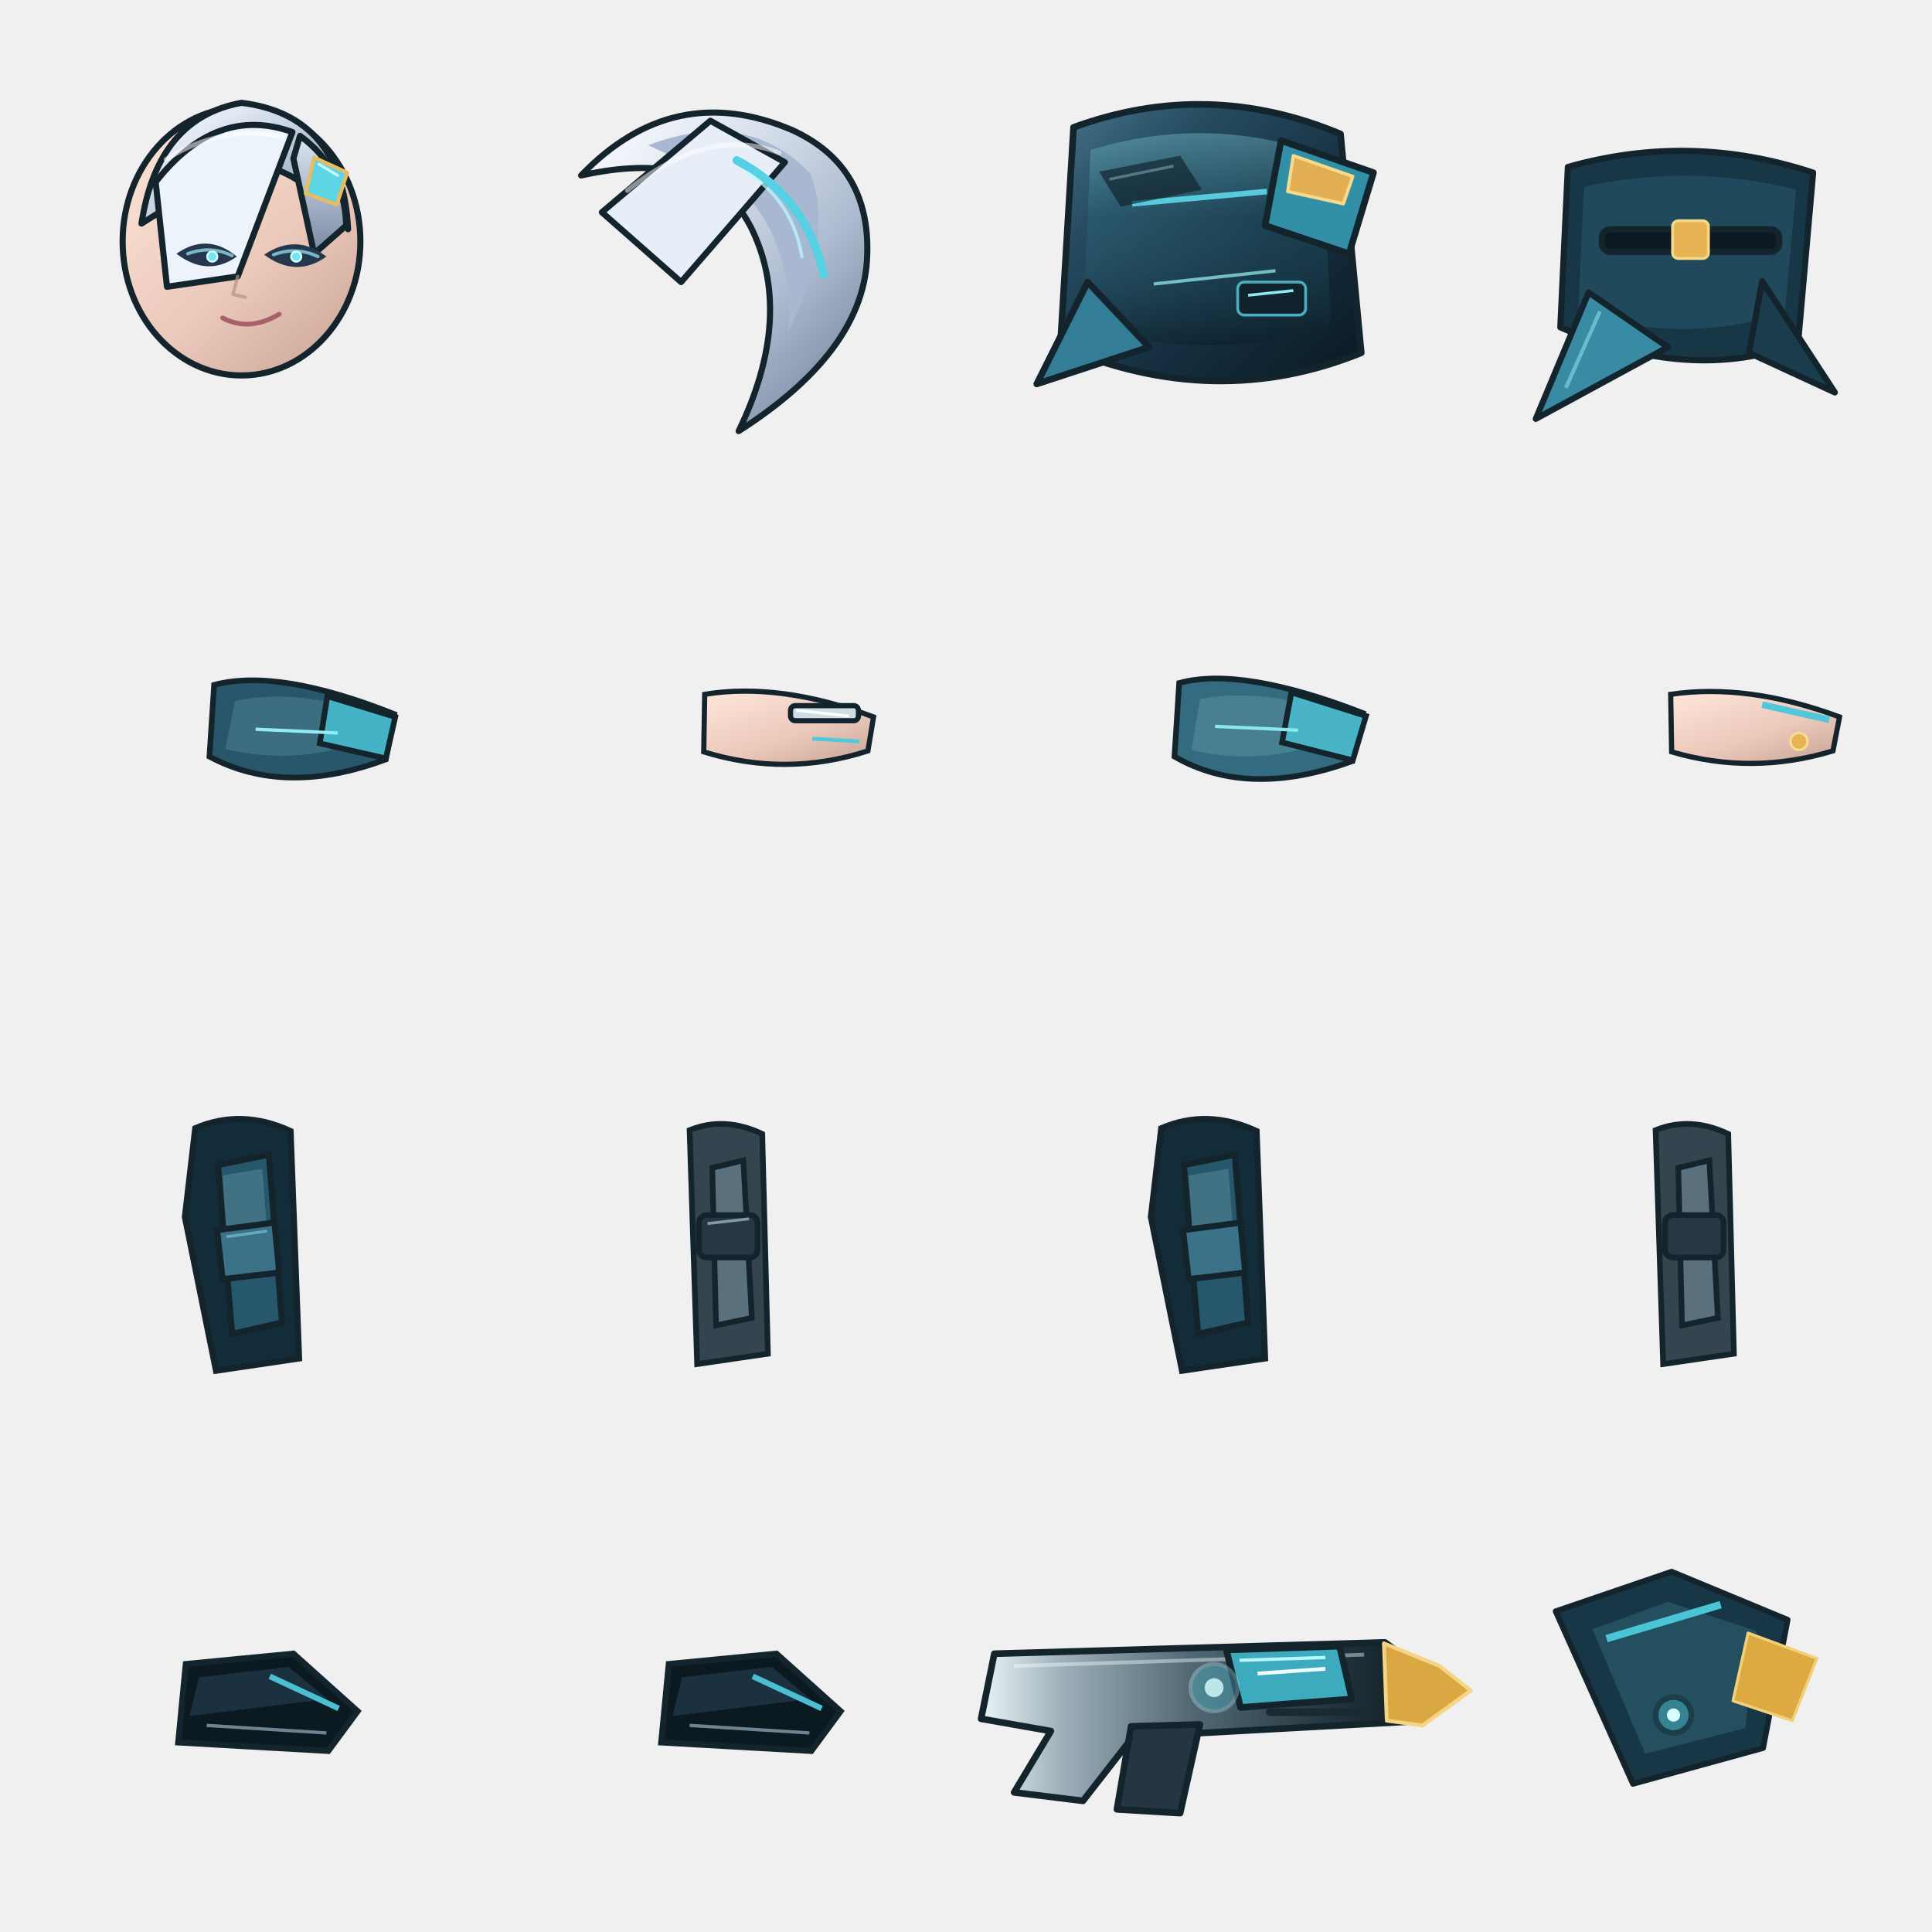
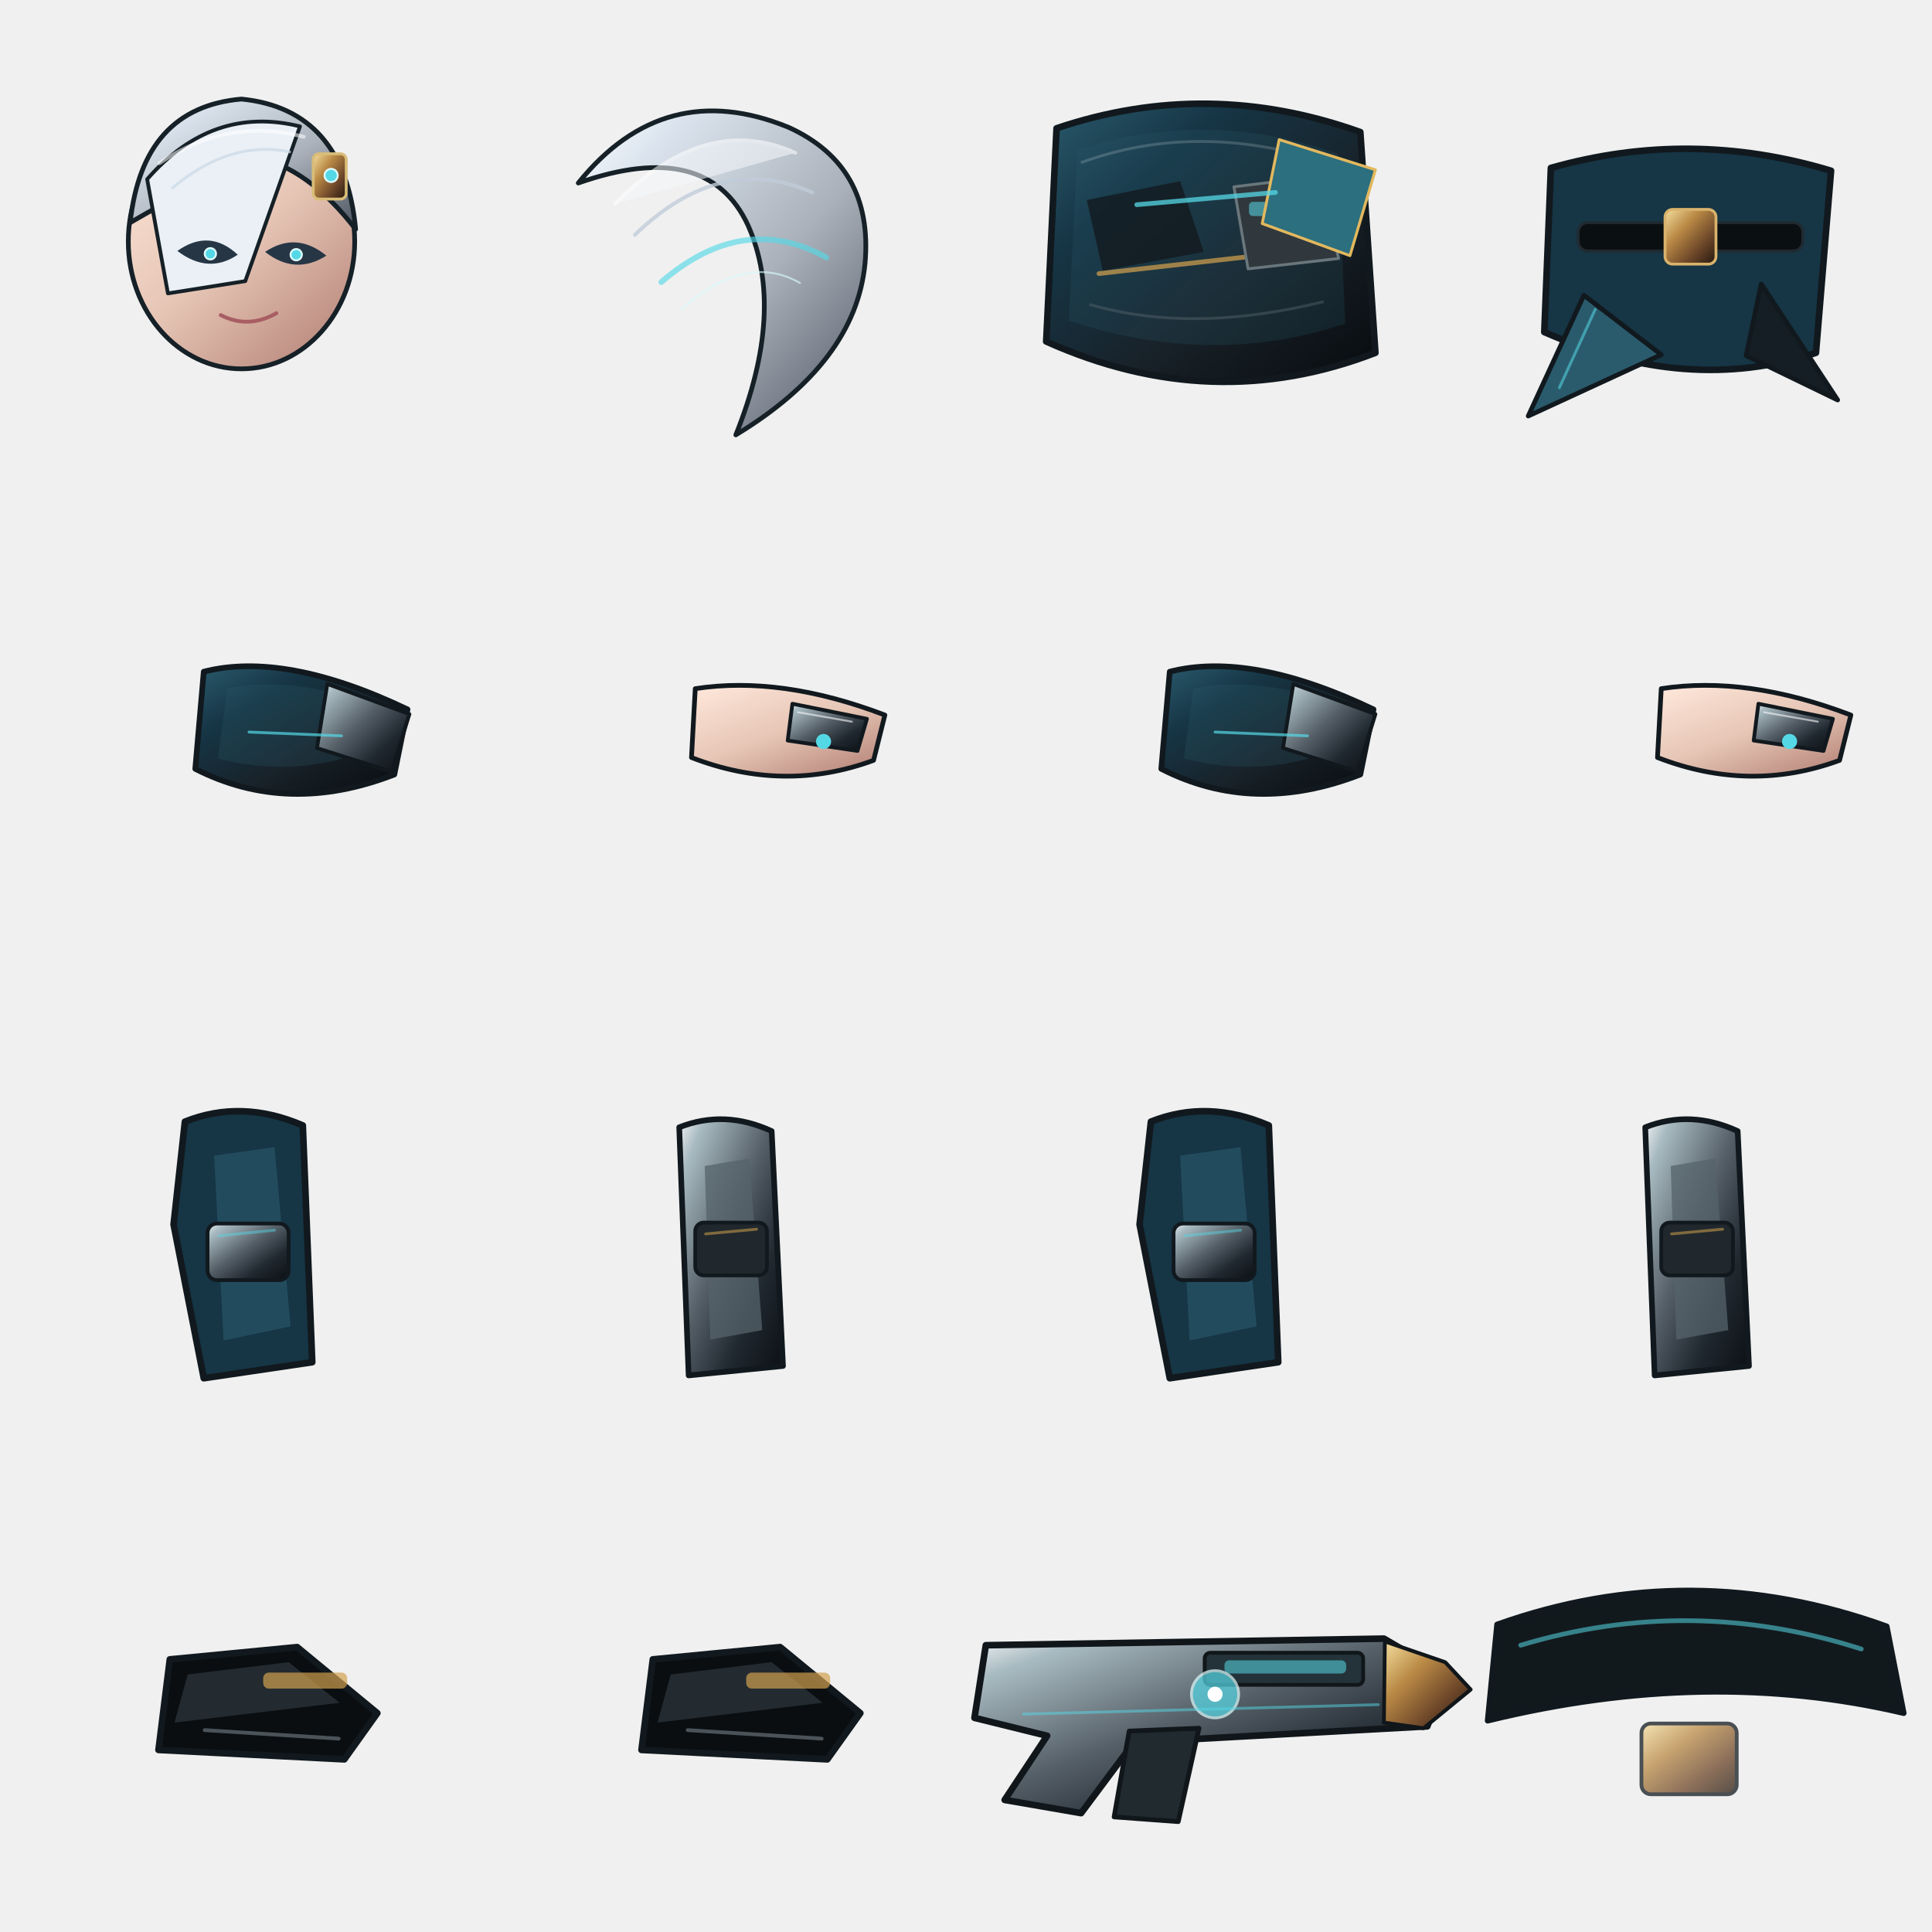
<svg xmlns="http://www.w3.org/2000/svg" width="2048" height="2048" viewBox="0 0 2048 2048">
  <defs>
-     <linearGradient id="coat" x1="0" y1="0" x2="1" y2="1">
-       <stop stop-color="#46758b" />
-       <stop offset=".26" stop-color="#264c60" />
-       <stop offset=".62" stop-color="#152f40" />
-       <stop offset="1" stop-color="#0b1923" />
+     <linearGradient id="body" x1="0" y1="0" x2="1" y2="1">
+       <stop offset="0" stop-color="#2a5b6d" />
+       <stop offset=".28" stop-color="#163545" />
+       <stop offset=".62" stop-color="#182128" />
+       <stop offset="1" stop-color="#070b0e" />
    </linearGradient>
-     <linearGradient id="coatHi" x1="0" y1="0" x2="0" y2="1">
-       <stop stop-color="#8fdce8" stop-opacity=".34" />
-       <stop offset=".4" stop-color="#4bb4c8" stop-opacity=".10" />
-       <stop offset="1" stop-color="#07131b" stop-opacity=".30" />
+     <linearGradient id="metal" x1="0" y1="0" x2="1" y2="1">
+       <stop offset="0" stop-color="#f2f4f4" />
+       <stop offset=".12" stop-color="#a9bbc2" />
+       <stop offset=".45" stop-color="#566068" />
+       <stop offset=".72" stop-color="#202830" />
+       <stop offset="1" stop-color="#0b0f13" />
+     </linearGradient>
+     <linearGradient id="skin" x1="0" y1="0" x2=".8" y2="1">
+       <stop offset="0" stop-color="#ffe9dc" />
+       <stop offset=".55" stop-color="#e6c5b5" />
+       <stop offset="1" stop-color="#b9897d" />
    </linearGradient>
    <linearGradient id="hair" x1="0" y1="0" x2="1" y2="1">
-       <stop stop-color="#ffffff" />
-       <stop offset=".26" stop-color="#e2e9f3" />
-       <stop offset=".63" stop-color="#aebbd0" />
-       <stop offset="1" stop-color="#687992" />
+       <stop offset="0" stop-color="#ffffff" />
+       <stop offset=".18" stop-color="#dce5ef" />
+       <stop offset=".58" stop-color="#aab1ba" />
+       <stop offset="1" stop-color="#4e5663" />
    </linearGradient>
-     <linearGradient id="hairShade" x1="0" y1="0" x2="0" y2="1">
-       <stop stop-color="#dce6f4" />
-       <stop offset="1" stop-color="#7789a2" />
-     </linearGradient>
-     <linearGradient id="gun" x1="0" y1="0" x2="1" y2="0">
-       <stop stop-color="#eaf4f7" />
-       <stop offset=".18" stop-color="#9dafb8" />
-       <stop offset=".46" stop-color="#526975" />
-       <stop offset=".76" stop-color="#243640" />
-       <stop offset="1" stop-color="#0c151b" />
-     </linearGradient>
-     <linearGradient id="skin" x1="0" y1="0" x2=".8" y2="1">
-       <stop stop-color="#ffe7da" />
-       <stop offset=".62" stop-color="#ebc9bb" />
-       <stop offset="1" stop-color="#cfaa9d" />
+     <radialGradient id="glow">
+       <stop offset="0" stop-color="#ffffff" />
+       <stop offset=".2" stop-color="#55d8e6" />
+       <stop offset=".55" stop-color="#55d8e6" stop-opacity=".4" />
+       <stop offset="1" stop-color="#55d8e6" stop-opacity="0" />
+     </radialGradient>
+     <linearGradient id="gold" x1="0" y1="0" x2="1" y2="1">
+       <stop stop-color="#f5df9e" />
+       <stop offset=".35" stop-color="#b98945" />
+       <stop offset=".7" stop-color="#6b4528" />
+       <stop offset="1" stop-color="#23180f" />
    </linearGradient>
  </defs>
-   <g transform="translate(256 256)" stroke="#14242d" stroke-width="6.5" stroke-linejoin="round" stroke-linecap="round">
-     <ellipse rx="126" ry="142" fill="url(#skin)" />
-     <path d="M-106-19 Q-89-131 0-147 Q107-134 113-13 Q71-72 14-83 Q-50-55-106-19Z" fill="url(#hair)" />
-     <path d="M-91-63 Q-27-145 54-116 L-4 37 L-79 48Z" fill="#edf3fa" />
-     <path d="M62-112 Q109-78 111-17 L77 13 L55-88Z" fill="url(#hairShade)" />
-     <path d="M-80-87 Q-22-124 44-111" fill="none" stroke="#ffffff" stroke-width="5" opacity=".52" />
-     <path d="M-69 13 Q-36-10-5 16 Q-36 38-69 13 M24 14 Q58-9 90 16 Q58 39 24 14" fill="#24374d" stroke="none" />
-     <path d="M-57 13 Q-33 4-10 15 M34 14 Q58 5 81 16" fill="none" stroke="#9beef6" stroke-width="3.5" opacity=".7" />
-     <circle cx="-31" cy="16" r="5.4" fill="#72e6f4" stroke="#d9ffff" stroke-width="2" />
-     <circle cx="58" cy="16" r="5.4" fill="#72e6f4" stroke="#d9ffff" stroke-width="2" />
-     <path d="M-4 37 L-9 56 L4 59" fill="none" stroke="#b98f88" stroke-width="3.5" opacity=".7" />
-     <path d="M-20 81 Q8 96 40 77" stroke="#a86168" stroke-width="5" fill="none" />
-     <path d="M77-89 L112-73 L101-39 L68-51Z" fill="#5ed5e5" stroke="#e9bc61" stroke-width="4" />
-     <path d="M82-82 L102-70" stroke="#efffff" stroke-width="3" opacity=".75" />
+   <g transform="translate(256 256)">
+     <ellipse cx="0" cy="0" rx="120" ry="135" fill="url(#skin)" stroke="#152027" stroke-width="5" opacity="1" />
+     <path d="M-118-20 Q-105-142 0-151 Q109-140 121-13 Q71-78 14-90 Q-51-59-118-20Z" fill="url(#hair)" stroke="#152027" stroke-width="5" stroke-linejoin="round" stroke-linecap="round" opacity="1" />
+     <path d="M-100-66 Q-31-145 62-122 L4 42 L-78 55Z" fill="#eaf0f6" stroke="#152027" stroke-width="4" stroke-linejoin="round" stroke-linecap="round" opacity="1" />
+     <path d="M-87-83 Q-15-132 66-111" fill="none" stroke="#ffffff" stroke-width="4" stroke-linecap="round" opacity="0.55" />
+     <path d="M-73-57 Q-12-108 51-95" fill="none" stroke="#c9d7e6" stroke-width="3" stroke-linecap="round" opacity="0.7" />
+     <path d="M-68 10 Q-34-14-4 14 Q-35 35-68 10 M25 11 Q58-11 90 15 Q57 36 25 11" fill="#263645" stroke="none" stroke-width="0" stroke-linejoin="round" stroke-linecap="round" opacity="1" />
+     <circle cx="-33" cy="13" r="6" fill="#55d8e6" stroke="#dffcff" stroke-width="2" opacity="1" />
+     <circle cx="58" cy="14" r="6" fill="#55d8e6" stroke="#dffcff" stroke-width="2" opacity="1" />
+     <path d="M-22 78 Q7 93 37 76" fill="none" stroke="#a85e63" stroke-width="4" stroke-linecap="round" opacity="1" />
+     <rect x="76" y="-93" width="35" height="48" rx="6" fill="url(#gold)" stroke="#d9bd78" stroke-width="3" opacity="1" />
+     <circle cx="95" cy="-70" r="7" fill="#55d8e6" stroke="#dffcff" stroke-width="2" opacity="1" />
  </g>
-   <g transform="translate(768 256)" stroke="#14242d" stroke-width="6.5" stroke-linejoin="round" stroke-linecap="round">
-     <path d="M-152-70 Q-54-172 72-118 Q157-79 151 20 Q145 118 15 201 Q73 81 30-11 Q-12-101-152-70Z" fill="url(#hair)" />
-     <path d="M-81-102 Q24-142 91-72 Q117-5 67 97 Q76 6 16-58Z" fill="#a8b8d1" stroke="none" />
-     <path d="M-130-31 L-15-128 L64-84 L-46 43Z" fill="#e7eef7" />
-     <path d="M-103-54 Q-17-123 58-94" fill="none" stroke="#ffffff" stroke-width="5" opacity=".5" />
-     <path d="M13-86 Q87-47 105 35" stroke="#55d1e3" stroke-width="9" fill="none" />
-     <path d="M24-73 Q72-43 82 16" stroke="#b8f8ff" stroke-width="3.5" fill="none" opacity=".75" />
+   <g transform="translate(768 256)">
+     <path d="M-155-62 Q-64-175 68-121 Q158-80 149 23 Q139 128 12 205 Q65 73 25-17 Q-18-110-155-62Z" fill="url(#hair)" stroke="#152027" stroke-width="5" stroke-linejoin="round" stroke-linecap="round" opacity="1" />
+     <path d="M-116-40 Q-20-137 75-94" fill="#f4f8fb" stroke="#ffffff" stroke-width="4" stroke-linejoin="round" stroke-linecap="round" opacity="0.55" />
+     <path d="M-95-7 Q-4-95 93-52" fill="none" stroke="#c0ccd9" stroke-width="4" stroke-linecap="round" opacity="0.8" />
+     <path d="M-67 43 Q20-32 108 17" fill="none" stroke="#55d8e6" stroke-width="6" stroke-linecap="round" opacity="0.65" />
+     <path d="M-46 72 Q23 11 80 44" fill="none" stroke="#d7f8fb" stroke-width="2" stroke-linecap="round" opacity="0.65" />
  </g>
-   <g transform="translate(1280 256)" stroke="#14242d" stroke-width="7" stroke-linejoin="round">
-     <path d="M-142-121 Q0-173 141-114 L163 118 Q8 181-156 111Z" fill="url(#coat)" />
-     <path d="M-124-97 Q0-135 122-92 L131 88 Q5 131-132 89Z" fill="url(#coatHi)" stroke="none" />
-     <path d="M-127 43 L-181 151 L-62 112Z" fill="#347d96" />
-     <path d="M78-107 L176-73 L150 13 L61-17Z" fill="#318fa6" />
-     <path d="M91-91 L154-69 L144-40 L85-53Z" fill="#e1ae53" stroke="#f6d98a" stroke-width="3.5" />
-     <path d="M-80-40 L63-53" stroke="#57cadb" stroke-width="6" />
-     <path d="M-57 45 L72 31" stroke="#98edf3" stroke-width="3.5" opacity=".72" />
-     <path d="M-115-74 L-29-91 L-6-55 L-92-37Z" fill="#101f29" opacity=".65" stroke="none" />
-     <path d="M-104-66 L-36-80" stroke="#7399aa" stroke-width="3" opacity=".65" />
-     <rect x="32" y="43" width="72" height="35" rx="7" fill="#10222c" stroke="#4aaec1" stroke-width="3" />
-     <path d="M43 57 L91 52" stroke="#8be9f1" stroke-width="3" />
+   <g transform="translate(1280 256)">
+     <path d="M-160-120 Q0-174 162-116 L178 118 Q5 185-171 106Z" fill="url(#body)" stroke="#11191e" stroke-width="7" stroke-linejoin="round" stroke-linecap="round" opacity="1" />
+     <path d="M-138-97 Q0-142 138-93 L146 87 Q6 134-147 84Z" fill="#2a5b6d" stroke="none" stroke-width="0" stroke-linejoin="round" stroke-linecap="round" opacity="0.22" />
+     <path d="M-133-84 Q-17-126 113-88" fill="none" stroke="#dbe3e7" stroke-width="3" stroke-linecap="round" opacity="0.2" />
+     <path d="M-115 34 L115 8" fill="none" stroke="#d0a04d" stroke-width="5" stroke-linecap="round" opacity="0.72" />
+     <path d="M-128-44 L-29-64 L-4 11 L-111 31Z" fill="#11171b" stroke="none" stroke-width="0" stroke-linejoin="round" stroke-linecap="round" opacity="0.75" />
+     <path d="M28-58 L118-69 L139 18 L43 29Z" fill="#30383d" stroke="#69767c" stroke-width="3" stroke-linejoin="round" stroke-linecap="round" opacity="1" />
+     <rect x="44" y="-42" width="68" height="15" rx="4" fill="#55d8e6" stroke="none" stroke-width="0" opacity="0.55" />
+     <path d="M-124 67 Q-16 98 122 64" fill="none" stroke="#606b72" stroke-width="3" stroke-linecap="round" opacity="0.4" />
+     <path d="M76-108 L178-76 L151 15 L58-19Z" fill="#2c6f7e" stroke="#e2b85e" stroke-width="3" stroke-linejoin="round" stroke-linecap="round" opacity="1" />
+     <path d="M-75-39 L72-52" fill="none" stroke="#55d8e6" stroke-width="5" stroke-linecap="round" opacity="0.75" />
  </g>
-   <g transform="translate(1792 256)" stroke="#14242d" stroke-width="6.5" stroke-linejoin="round">
-     <path d="M-130-79 Q0-116 130-73 L114 108 Q0 151-138 91Z" fill="#173646" />
-     <path d="M-113-58 Q0-83 112-55 L100 75 Q-3 110-119 76Z" fill="#28596b" opacity=".55" stroke="none" />
-     <path d="M-108 54 L-164 188 L-24 112Z" fill="#398ba3" />
-     <path d="M-96 74 L-132 155" stroke="#8be8ef" stroke-width="4" opacity=".55" />
-     <path d="M76 42 L153 160 L62 118Z" fill="#193d4c" />
-     <rect x="-94" y="-13" width="188" height="24" rx="9" fill="#0d1920" />
-     <rect x="-19" y="-22" width="38" height="40" rx="6" fill="#e6b455" stroke="#f6d88a" stroke-width="3" />
+   <g transform="translate(1792 256)">
+     <path d="M-148-78 Q0-120 149-75 L133 118 Q-3 163-155 96Z" fill="#163545" stroke="#11191e" stroke-width="7" stroke-linejoin="round" stroke-linecap="round" opacity="1" />
+     <rect x="-119" y="-20" width="238" height="30" rx="10" fill="#0a0f12" stroke="#202a30" stroke-width="3" opacity="1" />
+     <rect x="-27" y="-34" width="54" height="58" rx="8" fill="url(#gold)" stroke="#d9b36c" stroke-width="3" opacity="1" />
+     <path d="M-113 57 L-172 185 L-31 120Z" fill="#2a5b6d" stroke="#11191e" stroke-width="5" stroke-linejoin="round" stroke-linecap="round" opacity="1" />
+     <path d="M75 45 L156 168 L59 121Z" fill="#151e24" stroke="#11191e" stroke-width="5" stroke-linejoin="round" stroke-linecap="round" opacity="1" />
+     <path d="M-101 72 L-139 155" fill="none" stroke="#55d8e6" stroke-width="3" stroke-linecap="round" opacity="0.55" />
  </g>
-   <g transform="translate(256 768)" stroke="#14242d" stroke-width="6">
-     <path d="M-29-42 Q39-60 162-11 L153 37 Q46 77-34 34Z" fill="#28566a" />
-     <path d="M-7-25 Q56-38 127-14 L120 20 Q54 43-17 26Z" fill="#5b8ea0" opacity=".4" stroke="none" />
-     <path d="M91-30 L163-8 L153 36 L83 20Z" fill="#45b3c5" />
-     <path d="M15 5 L102 9" stroke="#92edf3" stroke-width="3.5" />
+   <g transform="translate(256 768)">
+     <path d="M-40-56 Q46-78 176-16 L162 53 Q49 97-49 47Z" fill="url(#body)" stroke="#11191e" stroke-width="6" stroke-linejoin="round" stroke-linecap="round" opacity="1" />
+     <path d="M-15-38 Q55-53 141-19 L132 28 Q55 57-25 36Z" fill="#2a5b6d" stroke="none" stroke-width="0" stroke-linejoin="round" stroke-linecap="round" opacity="0.25" />
+     <path d="M91-43 L178-11 L159 50 L80 25Z" fill="url(#metal)" stroke="#11191e" stroke-width="4" stroke-linejoin="round" stroke-linecap="round" opacity="1" />
+     <path d="M8 8 L106 12" fill="none" stroke="#55d8e6" stroke-width="3" stroke-linecap="round" opacity="0.7" />
  </g>
-   <g transform="translate(768 768)" stroke="#14242d" stroke-width="5.5">
-     <path d="M-21-32 Q59-45 158-8 L152 28 Q65 56-22 29Z" fill="url(#skin)" />
-     <rect x="70" y="-20" width="72" height="16" rx="5" fill="#cfdce3" />
-     <path d="M76-15 L132-9" stroke="#f8ffff" stroke-width="3" />
-     <path d="M93 15 L143 18" stroke="#4cc9da" stroke-width="4" />
+   <g transform="translate(768 768)">
+     <path d="M-31-38 Q60-52 170-10 L158 38 Q63 73-35 35Z" fill="url(#skin)" stroke="#11191e" stroke-width="5" stroke-linejoin="round" stroke-linecap="round" opacity="1" />
+     <path d="M72-22 L151-6 L141 28 L67 17Z" fill="url(#metal)" stroke="#11191e" stroke-width="4" stroke-linejoin="round" stroke-linecap="round" opacity="1" />
+     <path d="M78-13 L135-3" fill="none" stroke="#f5f7f8" stroke-width="2" stroke-linecap="round" opacity="0.6" />
+     <circle cx="105" cy="18" r="8" fill="#55d8e6" stroke="none" stroke-width="0" opacity="1" />
  </g>
-   <g transform="translate(1280 768)" stroke="#14242d" stroke-width="6">
-     <path d="M-30-44 Q36-62 165-12 L153 39 Q43 79-35 34Z" fill="#336b80" />
-     <path d="M-8-27 Q52-39 132-14 L123 19 Q54 44-17 27Z" fill="#6fa5b4" opacity=".35" stroke="none" />
-     <path d="M89-34 L168-9 L154 38 L79 19Z" fill="#49b4c6" />
-     <path d="M8 2 L96 6" stroke="#8ae9ef" stroke-width="3.5" />
+   <g transform="translate(1280 768)">
+     <path d="M-40-56 Q46-78 176-16 L162 53 Q49 97-49 47Z" fill="url(#body)" stroke="#11191e" stroke-width="6" stroke-linejoin="round" stroke-linecap="round" opacity="1" />
+     <path d="M-15-38 Q55-53 141-19 L132 28 Q55 57-25 36Z" fill="#2a5b6d" stroke="none" stroke-width="0" stroke-linejoin="round" stroke-linecap="round" opacity="0.25" />
+     <path d="M91-43 L178-11 L159 50 L80 25Z" fill="url(#metal)" stroke="#11191e" stroke-width="4" stroke-linejoin="round" stroke-linecap="round" opacity="1" />
+     <path d="M8 8 L106 12" fill="none" stroke="#55d8e6" stroke-width="3" stroke-linecap="round" opacity="0.7" />
  </g>
-   <g transform="translate(1792 768)" stroke="#14242d" stroke-width="5.5">
-     <path d="M-21-32 Q61-44 158-8 L151 28 Q65 54-20 29Z" fill="url(#skin)" />
-     <path d="M76-21 L147-5" stroke="#4fc8da" stroke-width="7" />
-     <circle cx="115" cy="18" r="9" fill="#e6b455" stroke="#f7dc91" stroke-width="2.5" />
+   <g transform="translate(1792 768)">
+     <path d="M-31-38 Q60-52 170-10 L158 38 Q63 73-35 35Z" fill="url(#skin)" stroke="#11191e" stroke-width="5" stroke-linejoin="round" stroke-linecap="round" opacity="1" />
+     <path d="M72-22 L151-6 L141 28 L67 17Z" fill="url(#metal)" stroke="#11191e" stroke-width="4" stroke-linejoin="round" stroke-linecap="round" opacity="1" />
+     <path d="M78-13 L135-3" fill="none" stroke="#f5f7f8" stroke-width="2" stroke-linecap="round" opacity="0.6" />
+     <circle cx="105" cy="18" r="8" fill="#55d8e6" stroke="none" stroke-width="0" opacity="1" />
  </g>
-   <g transform="translate(256 1280)" stroke="#14242d" stroke-width="6.5">
-     <path d="M-49-84 Q0-105 52-81 L61 160 L-27 173 L-60 10Z" fill="#132c39" />
-     <path d="M-25-45 L29-56 L43 122 L-10 134Z" fill="#27576a" />
-     <path d="M-20-34 L22-41 L30 61 L-13 68Z" fill="#6092a2" opacity=".45" stroke="none" />
-     <path d="M-26 24 L35 16 L40 69 L-20 76Z" fill="#3b7287" />
-     <path d="M-16 31 L27 25" stroke="#8ce3eb" stroke-width="3" opacity=".5" />
+   <g transform="translate(256 1280)">
+     <path d="M-60-91 Q0-115 65-87 L75 164 L-40 181 L-72 18Z" fill="#163545" stroke="#11191e" stroke-width="7" stroke-linejoin="round" stroke-linecap="round" opacity="1" />
+     <path d="M-29-55 L35-64 L52 126 L-19 141Z" fill="#2a5b6d" stroke="none" stroke-width="0" stroke-linejoin="round" stroke-linecap="round" opacity="0.6" />
+     <rect x="-36" y="17" width="86" height="60" rx="10" fill="url(#metal)" stroke="#11191e" stroke-width="4" opacity="1" />
+     <path d="M-24 30 L35 24" fill="none" stroke="#55d8e6" stroke-width="3" stroke-linecap="round" opacity="0.45" />
  </g>
-   <g transform="translate(768 1280)" stroke="#14242d" stroke-width="6">
-     <path d="M-37-82 Q0-97 40-78 L46 155 L-29 166Z" fill="#34454f" />
-     <path d="M-13-42 L20-50 L29 117 L-9 125Z" fill="#5a707c" />
-     <rect x="-27" y="8" width="62" height="45" rx="8" fill="#263844" />
-     <path d="M-18 17 L26 12" stroke="#829ba5" stroke-width="3" />
+   <g transform="translate(768 1280)">
+     <path d="M-48-85 Q0-104 50-81 L62 168 L-38 178Z" fill="url(#metal)" stroke="#11191e" stroke-width="6" stroke-linejoin="round" stroke-linecap="round" opacity="1" />
+     <path d="M-21-44 L26-52 L40 130 L-15 140Z" fill="#56636b" stroke="none" stroke-width="0" stroke-linejoin="round" stroke-linecap="round" opacity="0.75" />
+     <rect x="-31" y="16" width="76" height="56" rx="9" fill="#20282d" stroke="#11191e" stroke-width="4" opacity="1" />
+     <path d="M-20 28 L34 23" fill="none" stroke="#d0a04d" stroke-width="3" stroke-linecap="round" opacity="0.55" />
  </g>
-   <g transform="translate(1280 1280)" stroke="#14242d" stroke-width="6.5">
-     <path d="M-49-84 Q0-105 52-81 L61 160 L-27 173 L-60 10Z" fill="#132c39" />
-     <path d="M-25-45 L29-56 L43 122 L-10 134Z" fill="#27576a" />
-     <path d="M-20-34 L22-41 L30 61 L-13 68Z" fill="#6092a2" opacity=".45" stroke="none" />
-     <path d="M-26 24 L35 16 L40 69 L-20 76Z" fill="#3b7287" />
+   <g transform="translate(1280 1280)">
+     <path d="M-60-91 Q0-115 65-87 L75 164 L-40 181 L-72 18Z" fill="#163545" stroke="#11191e" stroke-width="7" stroke-linejoin="round" stroke-linecap="round" opacity="1" />
+     <path d="M-29-55 L35-64 L52 126 L-19 141Z" fill="#2a5b6d" stroke="none" stroke-width="0" stroke-linejoin="round" stroke-linecap="round" opacity="0.6" />
+     <rect x="-36" y="17" width="86" height="60" rx="10" fill="url(#metal)" stroke="#11191e" stroke-width="4" opacity="1" />
+     <path d="M-24 30 L35 24" fill="none" stroke="#55d8e6" stroke-width="3" stroke-linecap="round" opacity="0.45" />
  </g>
-   <g transform="translate(1792 1280)" stroke="#14242d" stroke-width="6">
-     <path d="M-37-82 Q0-97 40-78 L46 155 L-29 166Z" fill="#34454f" />
-     <path d="M-13-42 L20-50 L29 117 L-9 125Z" fill="#5a707c" />
-     <rect x="-27" y="8" width="62" height="45" rx="8" fill="#263844" />
+   <g transform="translate(1792 1280)">
+     <path d="M-48-85 Q0-104 50-81 L62 168 L-38 178Z" fill="url(#metal)" stroke="#11191e" stroke-width="6" stroke-linejoin="round" stroke-linecap="round" opacity="1" />
+     <path d="M-21-44 L26-52 L40 130 L-15 140Z" fill="#56636b" stroke="none" stroke-width="0" stroke-linejoin="round" stroke-linecap="round" opacity="0.75" />
+     <rect x="-31" y="16" width="76" height="56" rx="9" fill="#20282d" stroke="#11191e" stroke-width="4" opacity="1" />
+     <path d="M-20 28 L34 23" fill="none" stroke="#d0a04d" stroke-width="3" stroke-linecap="round" opacity="0.55" />
  </g>
-   <g transform="translate(256 1792)" stroke="#14242d" stroke-width="6.5">
-     <path d="M-59-28 L55-39 L123 22 L92 64 L-67 55Z" fill="#0b1921" />
-     <path d="M-45-14 L50-25 L91 9 L-55 27Z" fill="#203746" opacity=".8" stroke="none" />
-     <path d="M30-15 L103 19" stroke="#49bfd1" stroke-width="6" />
-     <path d="M-37 37 L90 45" stroke="#6e8490" stroke-width="3.5" />
+   <g transform="translate(256 1792)">
+     <path d="M-76-33 L59-46 L144 24 L109 73 L-88 63Z" fill="#0a0e11" stroke="#11191e" stroke-width="7" stroke-linejoin="round" stroke-linecap="round" opacity="1" />
+     <path d="M-57-17 L50-30 L104 13 L-71 34Z" fill="#252e34" stroke="none" stroke-width="0" stroke-linejoin="round" stroke-linecap="round" opacity="0.92" />
+     <rect x="23" y="-19" width="89" height="17" rx="6" fill="#d0a04d" stroke="none" stroke-width="0" opacity="0.7" />
+     <path d="M-39 42 L103 51" fill="none" stroke="#667178" stroke-width="4" stroke-linecap="round" opacity="0.7" />
  </g>
-   <g transform="translate(768 1792)" stroke="#14242d" stroke-width="6.5">
-     <path d="M-59-28 L55-39 L123 22 L92 64 L-67 55Z" fill="#0b1921" />
-     <path d="M-45-14 L50-25 L91 9 L-55 27Z" fill="#203746" opacity=".8" stroke="none" />
-     <path d="M30-15 L103 19" stroke="#49bfd1" stroke-width="6" />
-     <path d="M-37 37 L90 45" stroke="#6e8490" stroke-width="3.5" />
+   <g transform="translate(768 1792)">
+     <path d="M-76-33 L59-46 L144 24 L109 73 L-88 63Z" fill="#0a0e11" stroke="#11191e" stroke-width="7" stroke-linejoin="round" stroke-linecap="round" opacity="1" />
+     <path d="M-57-17 L50-30 L104 13 L-71 34Z" fill="#252e34" stroke="none" stroke-width="0" stroke-linejoin="round" stroke-linecap="round" opacity="0.92" />
+     <rect x="23" y="-19" width="89" height="17" rx="6" fill="#d0a04d" stroke="none" stroke-width="0" opacity="0.7" />
+     <path d="M-39 42 L103 51" fill="none" stroke="#667178" stroke-width="4" stroke-linecap="round" opacity="0.7" />
  </g>
-   <g transform="translate(1280 1792)" stroke="#14242d" stroke-width="7" stroke-linejoin="round">
-     <path d="M-226-39 L188-51 L243-11 L214 33 L-79 49 L-132 117 L-205 108 L-166 43 L-240 30Z" fill="url(#gun)" />
-     <path d="M-205-26 L166-38" stroke="#f5ffff" stroke-width="4" opacity=".42" />
-     <path d="M20-43 L140-47 L153 9 L35 18Z" fill="#3daabd" />
-     <path d="M34-32 L125-35" stroke="#b7f7fb" stroke-width="3.5" />
-     <path d="M187-50 L246-26 L279 0 L228 37 L190 32Z" fill="#d9a843" stroke="#f5d583" stroke-width="4" />
-     <path d="M-81 38 L-8 36 L-29 130 L-96 126Z" fill="#233641" />
-     <circle cx="7" cy="-3" r="25" fill="#4ccddd" opacity=".32" stroke="#baf7fb" stroke-width="4" />
-     <circle cx="7" cy="-3" r="10" fill="#d9ffff" stroke="none" opacity=".8" />
-     <path d="M53-18 L125-23" stroke="#eefcff" stroke-width="4" />
-     <rect x="62" y="19" width="102" height="8" rx="4" fill="#1b2a32" stroke="none" />
+   <g transform="translate(1280 1792)">
+     <path d="M-235-48 L187-55 L254-16 L233 38 L-78 55 L-134 130 L-215 116 L-170 48 L-247 29Z" fill="url(#metal)" stroke="#10161a" stroke-width="7" stroke-linejoin="round" stroke-linecap="round" opacity="1" />
+     <rect x="-3" y="-40" width="168" height="34" rx="6" fill="#24333a" stroke="#10161a" stroke-width="4" opacity="1" />
+     <rect x="18" y="-32" width="129" height="14" rx="5" fill="#55d8e6" stroke="none" stroke-width="0" opacity="0.55" />
+     <circle cx="8" cy="4" r="25" fill="#55d8e6" stroke="#dfffff" stroke-width="3" opacity="0.7" />
+     <circle cx="8" cy="4" r="8" fill="#ffffff" stroke="none" stroke-width="0" opacity="1" />
+     <path d="M188-52 L252-30 L279-1 L229 40 L187 34Z" fill="url(#gold)" stroke="#10161a" stroke-width="4" stroke-linejoin="round" stroke-linecap="round" opacity="1" />
+     <path d="M-83 43 L-9 40 L-31 139 L-99 134Z" fill="#202a2f" stroke="#10161a" stroke-width="5" stroke-linejoin="round" stroke-linecap="round" opacity="1" />
+     <path d="M-195 25 L181 15" fill="none" stroke="#55d8e6" stroke-width="3" stroke-linecap="round" opacity="0.5" />
  </g>
-   <g transform="translate(1792 1792)" stroke="#14242d" stroke-width="6" stroke-linejoin="round">
-     <path d="M-143-84 L-20-126 L103-75 L77 61 L-61 99Z" fill="#173746" />
-     <path d="M-104-65 L-24-94 L70-63 L58 40 L-48 67Z" fill="#295c6d" opacity=".65" stroke="none" />
-     <path d="M-89-55 L32-91" stroke="#49c5d5" stroke-width="8" />
-     <path d="M61-61 L134-34 L108 32 L45 11Z" fill="#dda942" stroke="#f2d079" stroke-width="3" />
-     <circle cx="-18" cy="26" r="19" fill="#4fcbdc" opacity=".42" />
-     <circle cx="-18" cy="26" r="7" fill="#d8ffff" stroke="none" />
+   <g transform="translate(1792 1792)">
+     <path d="M-205-70 Q0-143 208-68 L226 24 Q18-25-215 32Z" fill="#12191d" stroke="#11191e" stroke-width="6" stroke-linejoin="round" stroke-linecap="round" opacity="1" />
+     <path d="M-180-48 Q0-102 181-44" fill="none" stroke="#55d8e6" stroke-width="5" stroke-linecap="round" opacity="0.55" />
+     <rect x="-52" y="35" width="101" height="75" rx="10" fill="url(#gold)" stroke="#11191e" stroke-width="4" opacity="0.75" />
  </g>
</svg>
